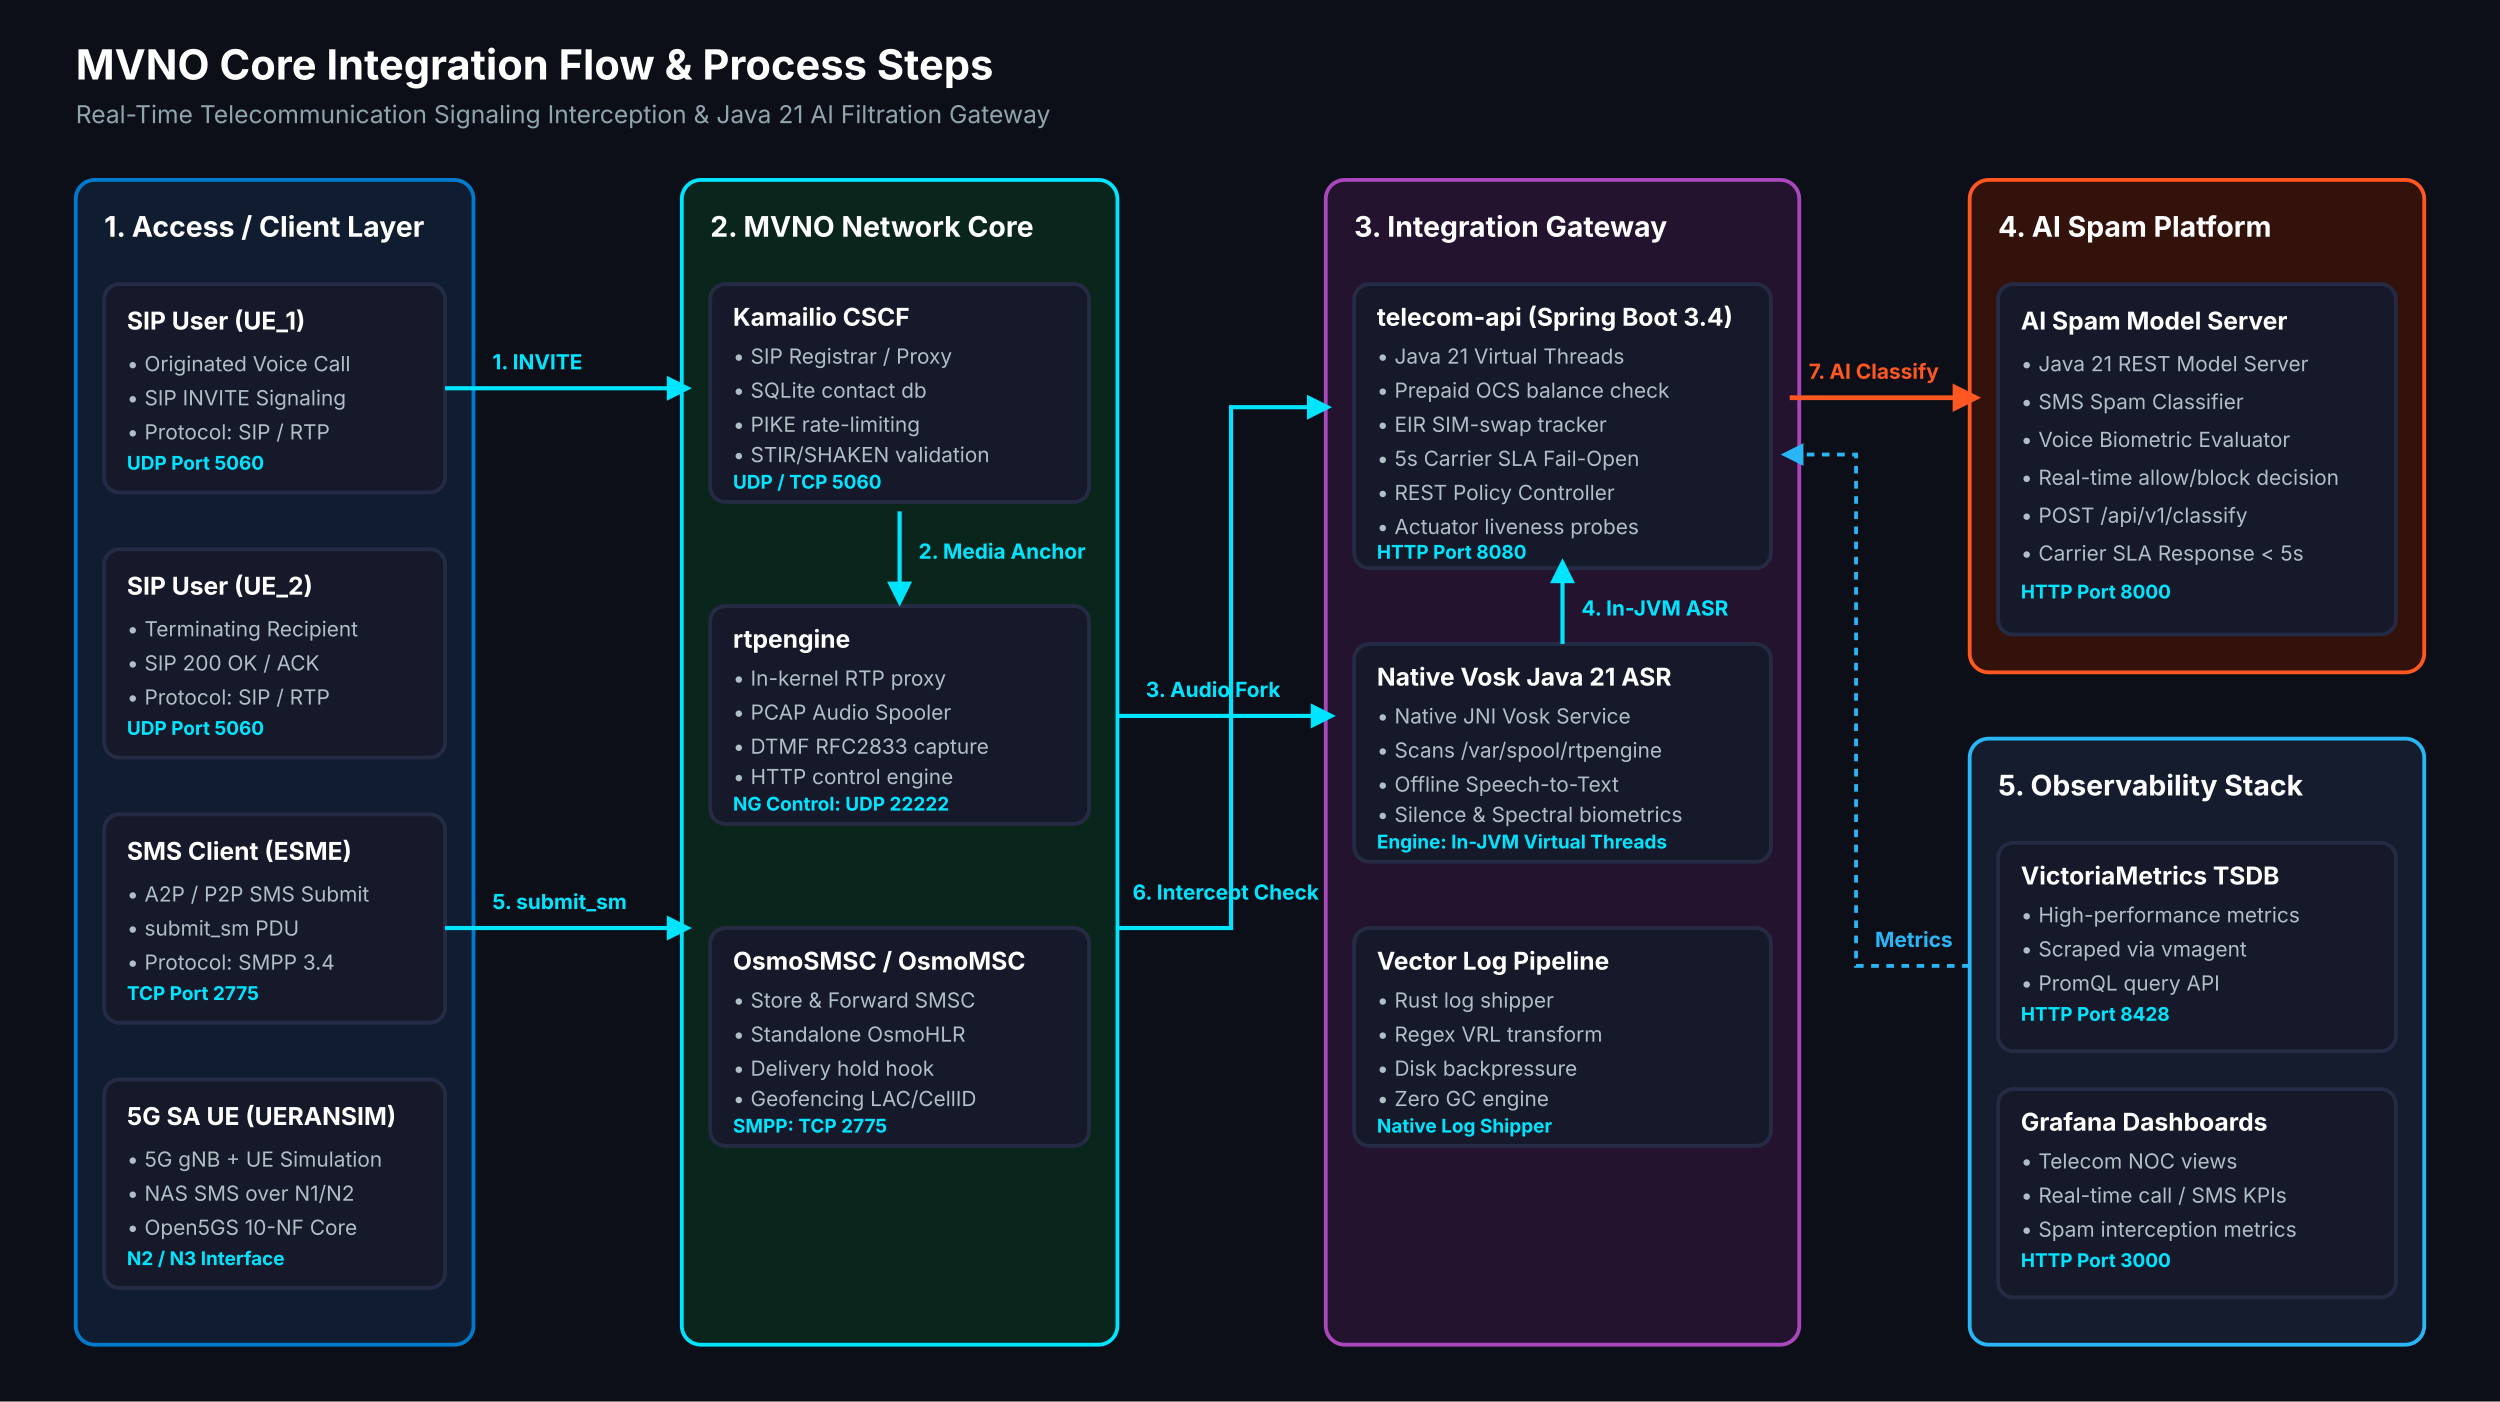
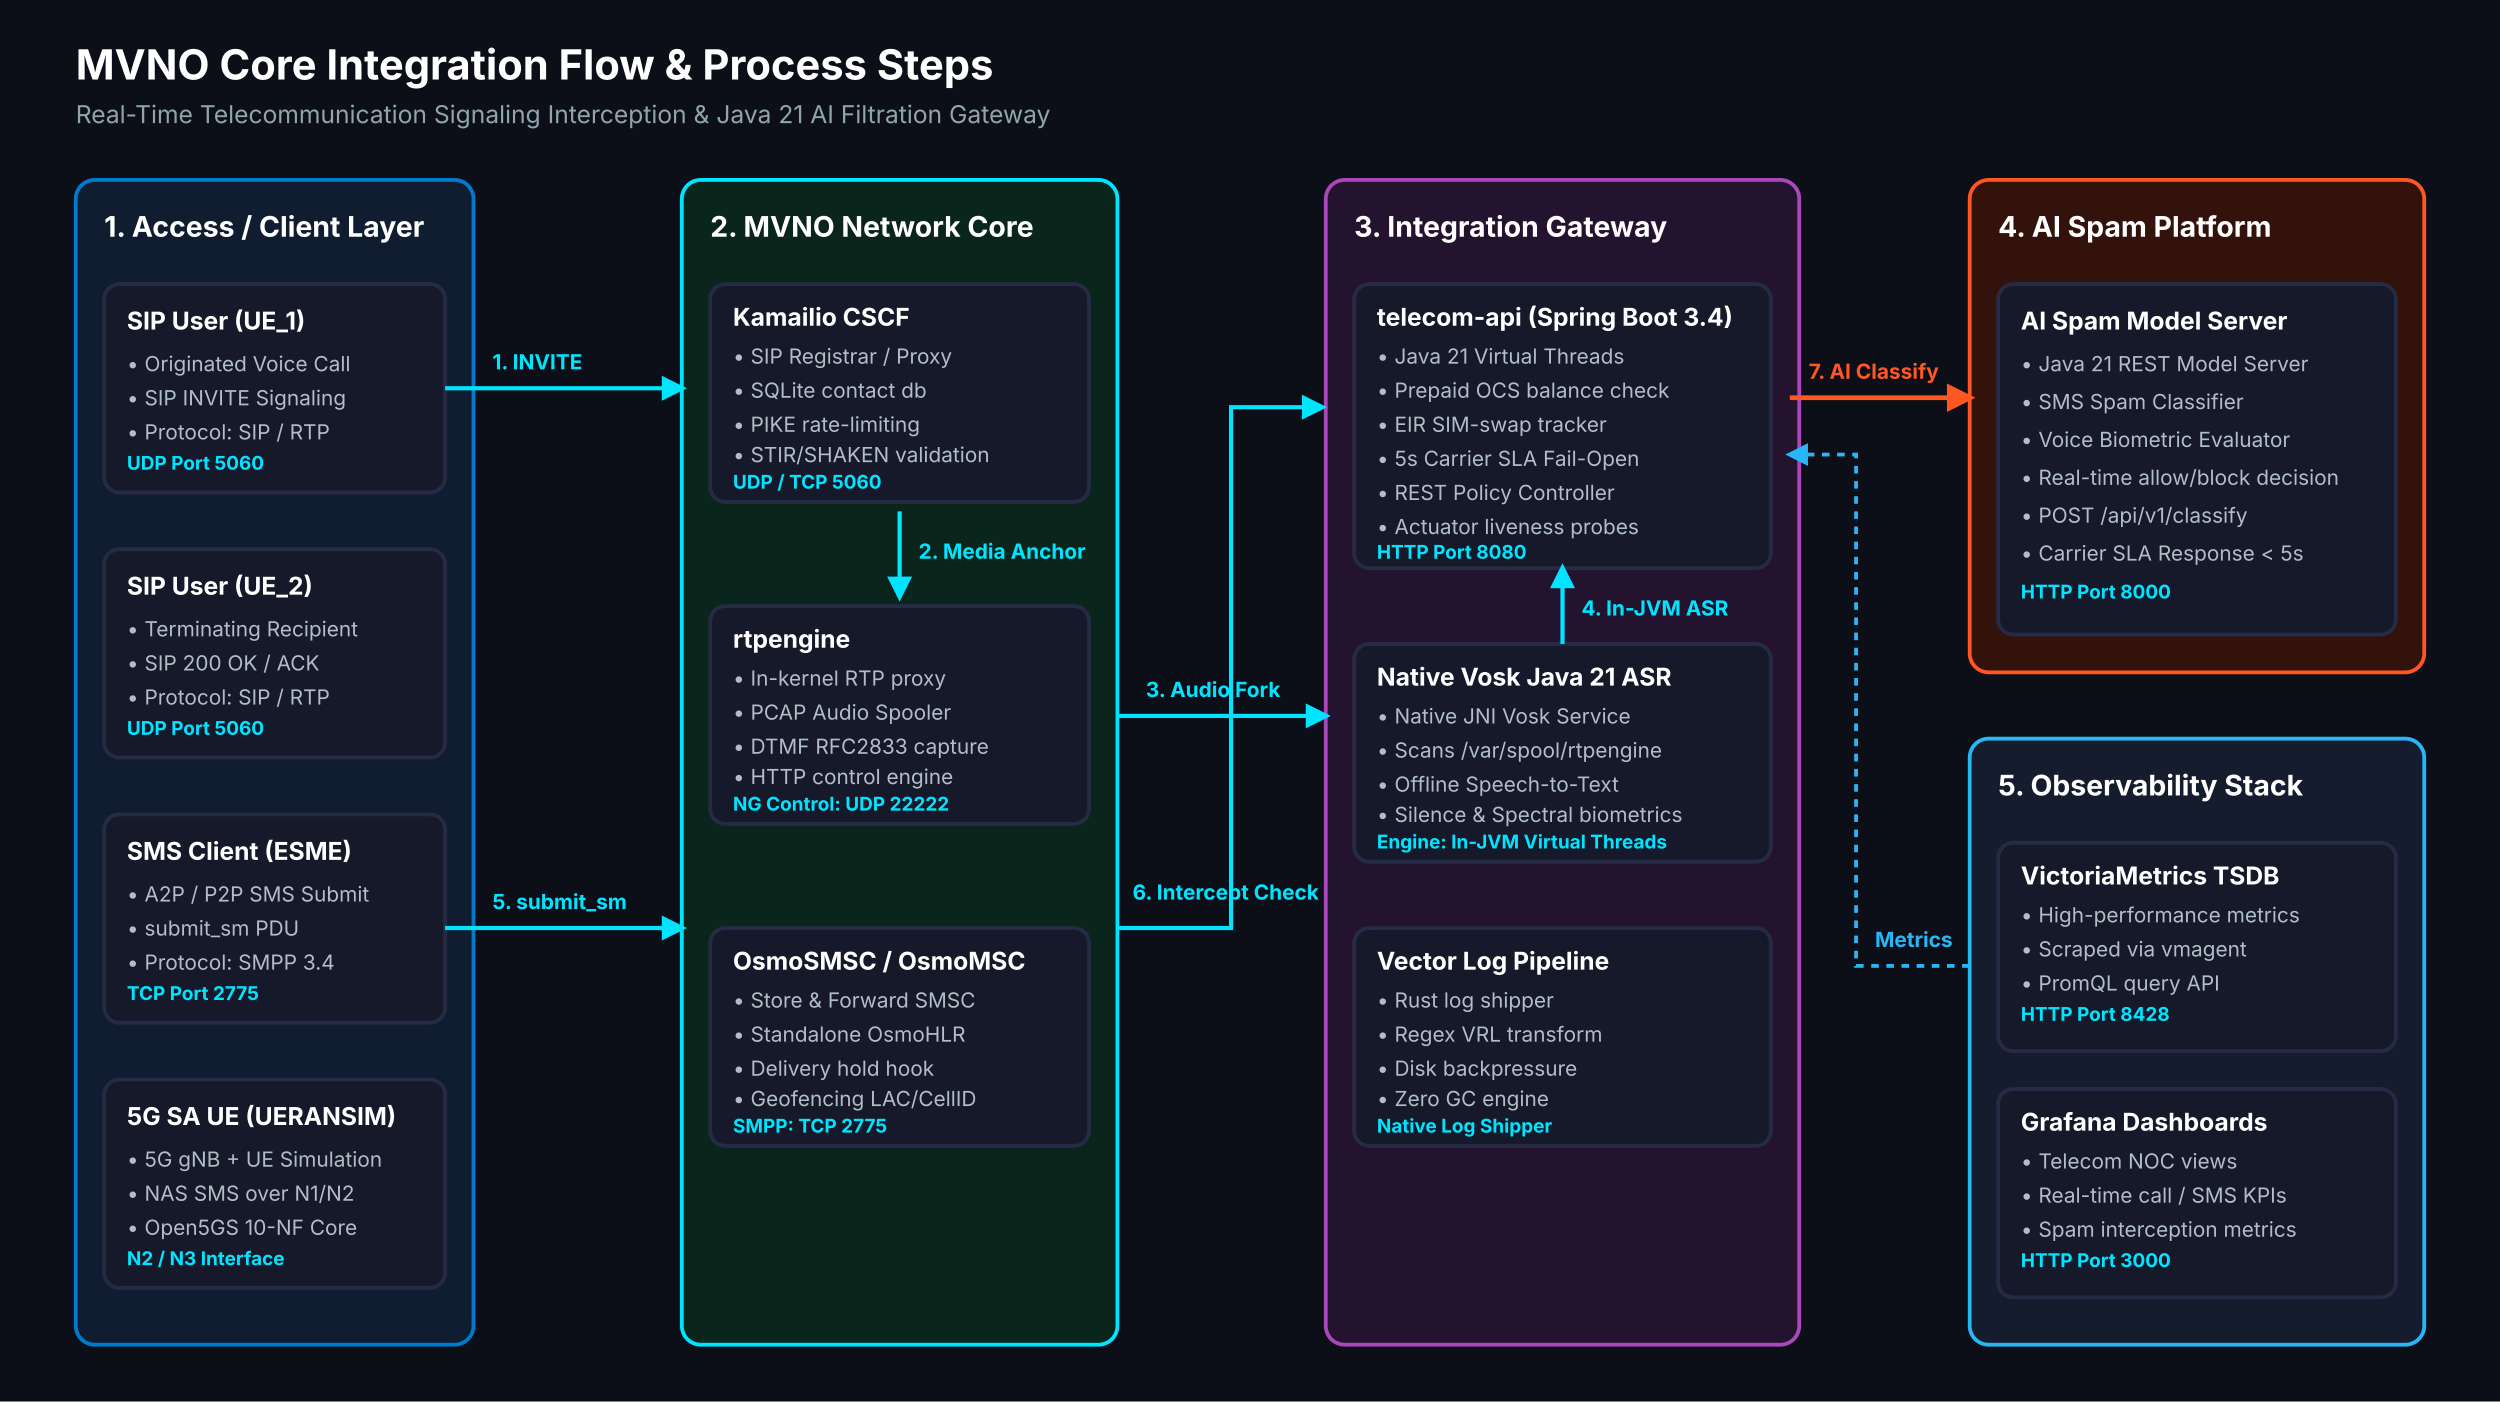
<svg xmlns="http://www.w3.org/2000/svg" viewBox="0 0 1320 740" width="100%" height="100%">
  <defs>
    <style>
      .bg { fill: #0d0f18; }
      .box { fill: #161929; stroke: #262b45; stroke-width: 2; rx: 8; ry: 8; }
      .client-box { fill: #101d30; stroke: #007acc; stroke-width: 2; rx: 10; ry: 10; }
      .core-box { fill: #0a261c; stroke: #00e5ff; stroke-width: 2; rx: 10; ry: 10; }
      .gw-box { fill: #23132e; stroke: #ab47bc; stroke-width: 2; rx: 10; ry: 10; }
      .ai-box { fill: #33120c; stroke: #ff5722; stroke-width: 2; rx: 10; ry: 10; }
      .obs-box { fill: #151c2e; stroke: #29b6f6; stroke-width: 2; rx: 10; ry: 10; }
      
      .text-header { font-family: 'Inter', system-ui, sans-serif; font-size: 15px; font-weight: bold; fill: #ffffff; }
      .text-title { font-family: 'Inter', system-ui, sans-serif; font-size: 13px; font-weight: bold; fill: #ffffff; }
      .text-body { font-family: 'Inter', system-ui, sans-serif; font-size: 11px; fill: #b0bec5; }
      .text-link { font-family: 'Inter', system-ui, sans-serif; font-size: 10px; fill: #00e5ff; font-weight: bold; }
      .text-label { font-family: 'Inter', system-ui, sans-serif; font-size: 11px; font-weight: bold; }
      
      .solid-arrow { stroke: #00e5ff; stroke-width: 2.2; fill: none; }
      .ai-arrow { stroke: #ff5722; stroke-width: 2.5; fill: none; }
      .obs-arrow { stroke: #29b6f6; stroke-width: 2; fill: none; stroke-dasharray: 4,4; }
      
      .marker-cyan { fill: #00e5ff; }
      .marker-orange { fill: #ff5722; }
      .marker-blue { fill: #29b6f6; }
    </style>
-     <marker id="arrow-head-cyan" viewBox="0 0 10 10" refX="6" refY="5" markerWidth="6" markerHeight="6" orient="auto-start-reverse">
+     <marker id="arrow-head-cyan" viewBox="0 0 10 10" refX="8" refY="5" markerWidth="6" markerHeight="6" orient="auto-start-reverse" overflow="visible">
      <path d="M 0 0 L 10 5 L 0 10 z" class="marker-cyan" />
    </marker>
-     <marker id="arrow-head-orange" viewBox="0 0 10 10" refX="6" refY="5" markerWidth="6" markerHeight="6" orient="auto-start-reverse">
+     <marker id="arrow-head-orange" viewBox="0 0 10 10" refX="8" refY="5" markerWidth="6" markerHeight="6" orient="auto-start-reverse" overflow="visible">
      <path d="M 0 0 L 10 5 L 0 10 z" class="marker-orange" />
    </marker>
-     <marker id="arrow-head-blue" viewBox="0 0 10 10" refX="6" refY="5" markerWidth="6" markerHeight="6" orient="auto-start-reverse">
+     <marker id="arrow-head-blue" viewBox="0 0 10 10" refX="8" refY="5" markerWidth="6" markerHeight="6" orient="auto-start-reverse" overflow="visible">
      <path d="M 0 0 L 10 5 L 0 10 z" class="marker-blue" />
    </marker>
  </defs>
  <rect width="1320" height="740" class="bg" />
  <text x="40" y="42" font-family="'Inter', sans-serif" font-size="22" font-weight="bold" fill="#ffffff">MVNO Core Integration Flow &amp; Process Steps</text>
  <text x="40" y="65" font-family="'Inter', sans-serif" font-size="13" fill="#90a4ae">Real-Time Telecommunication Signaling Interception &amp; Java 21 AI Filtration Gateway</text>
  <g transform="translate(40, 95)">
    <rect width="210" height="615" class="client-box" />
    <text x="15" y="30" class="text-header">1. Access / Client Layer</text>
    <g transform="translate(15, 55)">
      <rect width="180" height="110" class="box" />
      <text x="12" y="24" class="text-title">SIP User (UE_1)</text>
      <text x="12" y="46" class="text-body">• Originated Voice Call</text>
      <text x="12" y="64" class="text-body">• SIP INVITE Signaling</text>
      <text x="12" y="82" class="text-body">• Protocol: SIP / RTP</text>
      <text x="12" y="98" class="text-link">UDP Port 5060</text>
    </g>
    <g transform="translate(15, 195)">
      <rect width="180" height="110" class="box" />
      <text x="12" y="24" class="text-title">SIP User (UE_2)</text>
      <text x="12" y="46" class="text-body">• Terminating Recipient</text>
      <text x="12" y="64" class="text-body">• SIP 200 OK / ACK</text>
      <text x="12" y="82" class="text-body">• Protocol: SIP / RTP</text>
      <text x="12" y="98" class="text-link">UDP Port 5060</text>
    </g>
    <g transform="translate(15, 335)">
      <rect width="180" height="110" class="box" />
      <text x="12" y="24" class="text-title">SMS Client (ESME)</text>
      <text x="12" y="46" class="text-body">• A2P / P2P SMS Submit</text>
      <text x="12" y="64" class="text-body">• submit_sm PDU</text>
      <text x="12" y="82" class="text-body">• Protocol: SMPP 3.4</text>
      <text x="12" y="98" class="text-link">TCP Port 2775</text>
    </g>
    <g transform="translate(15, 475)">
      <rect width="180" height="110" class="box" />
      <text x="12" y="24" class="text-title">5G SA UE (UERANSIM)</text>
      <text x="12" y="46" class="text-body">• 5G gNB + UE Simulation</text>
      <text x="12" y="64" class="text-body">• NAS SMS over N1/N2</text>
      <text x="12" y="82" class="text-body">• Open5GS 10-NF Core</text>
      <text x="12" y="98" class="text-link">N2 / N3 Interface</text>
    </g>
  </g>
  <g transform="translate(360, 95)">
    <rect width="230" height="615" class="core-box" />
    <text x="15" y="30" class="text-header">2. MVNO Network Core</text>
    <g transform="translate(15, 55)">
      <rect width="200" height="115" class="box" />
      <text x="12" y="22" class="text-title">Kamailio CSCF</text>
      <text x="12" y="42" class="text-body">• SIP Registrar / Proxy</text>
      <text x="12" y="60" class="text-body">• SQLite contact db</text>
      <text x="12" y="78" class="text-body">• PIKE rate-limiting</text>
      <text x="12" y="94" class="text-body">• STIR/SHAKEN validation</text>
      <text x="12" y="108" class="text-link">UDP / TCP 5060</text>
    </g>
    <g transform="translate(15, 225)">
      <rect width="200" height="115" class="box" />
      <text x="12" y="22" class="text-title">rtpengine</text>
      <text x="12" y="42" class="text-body">• In-kernel RTP proxy</text>
      <text x="12" y="60" class="text-body">• PCAP Audio Spooler</text>
      <text x="12" y="78" class="text-body">• DTMF RFC2833 capture</text>
      <text x="12" y="94" class="text-body">• HTTP control engine</text>
      <text x="12" y="108" class="text-link">NG Control: UDP 22222</text>
    </g>
    <g transform="translate(15, 395)">
      <rect width="200" height="115" class="box" />
      <text x="12" y="22" class="text-title">OsmoSMSC / OsmoMSC</text>
      <text x="12" y="42" class="text-body">• Store &amp; Forward SMSC</text>
      <text x="12" y="60" class="text-body">• Standalone OsmoHLR</text>
      <text x="12" y="78" class="text-body">• Delivery hold hook</text>
      <text x="12" y="94" class="text-body">• Geofencing LAC/CellID</text>
      <text x="12" y="108" class="text-link">SMPP: TCP 2775</text>
    </g>
  </g>
  <g transform="translate(700, 95)">
    <rect width="250" height="615" class="gw-box" />
    <text x="15" y="30" class="text-header">3. Integration Gateway</text>
    <g transform="translate(15, 55)">
      <rect width="220" height="150" class="box" />
      <text x="12" y="22" class="text-title">telecom-api (Spring Boot 3.4)</text>
      <text x="12" y="42" class="text-body">• Java 21 Virtual Threads</text>
      <text x="12" y="60" class="text-body">• Prepaid OCS balance check</text>
      <text x="12" y="78" class="text-body">• EIR SIM-swap tracker</text>
      <text x="12" y="96" class="text-body">• 5s Carrier SLA Fail-Open</text>
      <text x="12" y="114" class="text-body">• REST Policy Controller</text>
      <text x="12" y="132" class="text-body">• Actuator liveness probes</text>
      <text x="12" y="145" class="text-link">HTTP Port 8080</text>
    </g>
    <g transform="translate(15, 245)">
      <rect width="220" height="115" class="box" />
      <text x="12" y="22" class="text-title">Native Vosk Java 21 ASR</text>
      <text x="12" y="42" class="text-body">• Native JNI Vosk Service</text>
      <text x="12" y="60" class="text-body">• Scans /var/spool/rtpengine</text>
      <text x="12" y="78" class="text-body">• Offline Speech-to-Text</text>
      <text x="12" y="94" class="text-body">• Silence &amp; Spectral biometrics</text>
      <text x="12" y="108" class="text-link">Engine: In-JVM Virtual Threads</text>
    </g>
    <g transform="translate(15, 395)">
      <rect width="220" height="115" class="box" />
      <text x="12" y="22" class="text-title">Vector Log Pipeline</text>
      <text x="12" y="42" class="text-body">• Rust log shipper</text>
      <text x="12" y="60" class="text-body">• Regex VRL transform</text>
      <text x="12" y="78" class="text-body">• Disk backpressure</text>
      <text x="12" y="94" class="text-body">• Zero GC engine</text>
      <text x="12" y="108" class="text-link">Native Log Shipper</text>
    </g>
  </g>
  <g transform="translate(1040, 95)">
    <rect width="240" height="260" class="ai-box" />
    <text x="15" y="30" class="text-header">4. AI Spam Platform</text>
    <g transform="translate(15, 55)">
      <rect width="210" height="185" class="box" stroke="#ff5722" />
      <text x="12" y="24" class="text-title" fill="#ff7043">AI Spam Model Server</text>
      <text x="12" y="46" class="text-body">• Java 21 REST Model Server</text>
      <text x="12" y="66" class="text-body">• SMS Spam Classifier</text>
      <text x="12" y="86" class="text-body">• Voice Biometric Evaluator</text>
      <text x="12" y="106" class="text-body">• Real-time allow/block decision</text>
      <text x="12" y="126" class="text-body">• POST /api/v1/classify</text>
      <text x="12" y="146" class="text-body">• Carrier SLA Response &lt; 5s</text>
      <text x="12" y="166" class="text-link">HTTP Port 8000</text>
    </g>
  </g>
  <g transform="translate(1040, 390)">
    <rect width="240" height="320" class="obs-box" />
    <text x="15" y="30" class="text-header">5. Observability Stack</text>
    <g transform="translate(15, 55)">
      <rect width="210" height="110" class="box" />
      <text x="12" y="22" class="text-title">VictoriaMetrics TSDB</text>
      <text x="12" y="42" class="text-body">• High-performance metrics</text>
      <text x="12" y="60" class="text-body">• Scraped via vmagent</text>
      <text x="12" y="78" class="text-body">• PromQL query API</text>
      <text x="12" y="94" class="text-link">HTTP Port 8428</text>
    </g>
    <g transform="translate(15, 185)">
      <rect width="210" height="110" class="box" />
      <text x="12" y="22" class="text-title">Grafana Dashboards</text>
      <text x="12" y="42" class="text-body">• Telecom NOC views</text>
      <text x="12" y="60" class="text-body">• Real-time call / SMS KPIs</text>
      <text x="12" y="78" class="text-body">• Spam interception metrics</text>
      <text x="12" y="94" class="text-link">HTTP Port 3000</text>
    </g>
  </g>
  <path d="M 235,205 L 360,205" class="solid-arrow" marker-end="url(#arrow-head-cyan)" />
  <text x="260" y="195" class="text-label" fill="#00e5ff">1. INVITE</text>
  <path d="M 475,270 L 475,315" class="solid-arrow" marker-end="url(#arrow-head-cyan)" />
  <text x="485" y="295" class="text-label" fill="#00e5ff">2. Media Anchor</text>
  <path d="M 590,378 L 700,378" class="solid-arrow" marker-end="url(#arrow-head-cyan)" />
  <text x="605" y="368" class="text-label" fill="#00e5ff">3. Audio Fork</text>
  <path d="M 825,340 L 825,300" class="solid-arrow" marker-end="url(#arrow-head-cyan)" />
  <text x="835" y="325" class="text-label" fill="#00e5ff">4. In-JVM ASR</text>
  <path d="M 235,490 L 360,490" class="solid-arrow" marker-end="url(#arrow-head-cyan)" />
  <text x="260" y="480" class="text-label" fill="#00e5ff">5. submit_sm</text>
  <path d="M 590,490 L 650,490 L 650,215 L 698,215" class="solid-arrow" marker-end="url(#arrow-head-cyan)" />
  <text x="598" y="475" class="text-label" fill="#00e5ff">6. Intercept Check</text>
  <path d="M 945,210 L 1040,210" class="ai-arrow" marker-end="url(#arrow-head-orange)" />
  <text x="955" y="200" class="text-label" fill="#ff5722">7. AI Classify</text>
  <path d="M 1040,510 L 980,510 L 980,240 L 945,240" class="obs-arrow" marker-end="url(#arrow-head-blue)" />
  <text x="990" y="500" class="text-label" fill="#29b6f6">Metrics</text>
</svg>
